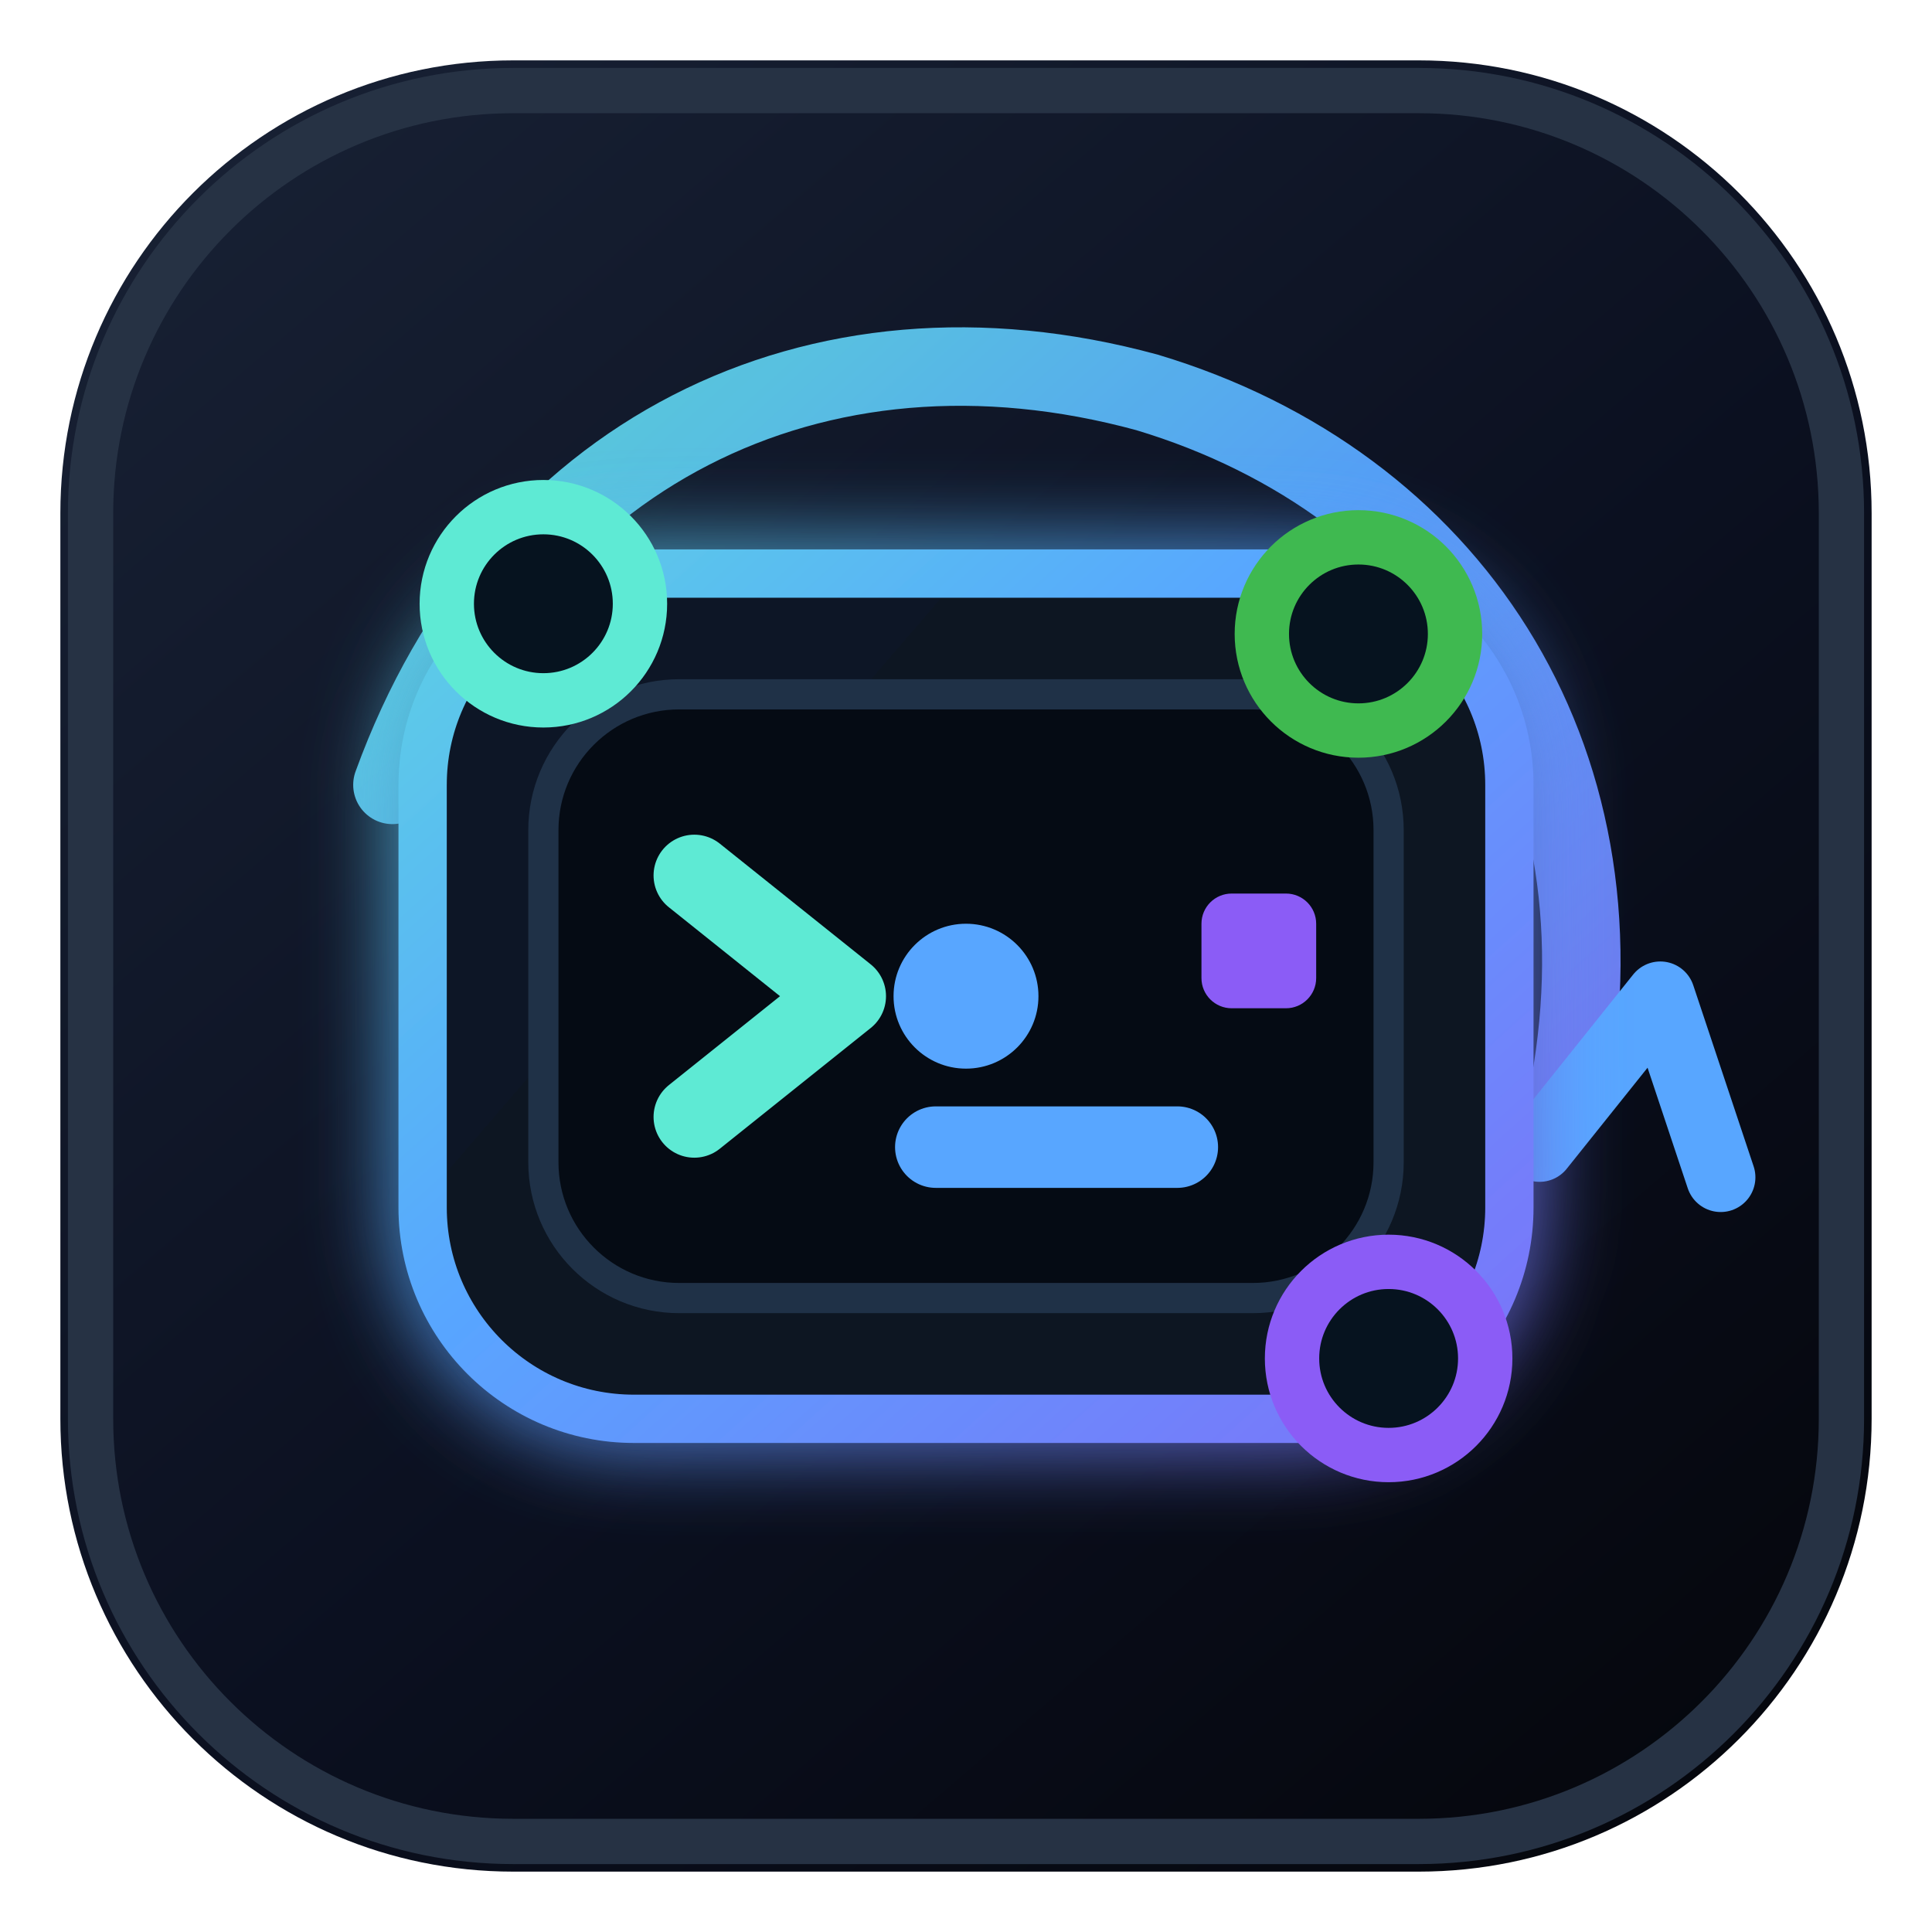
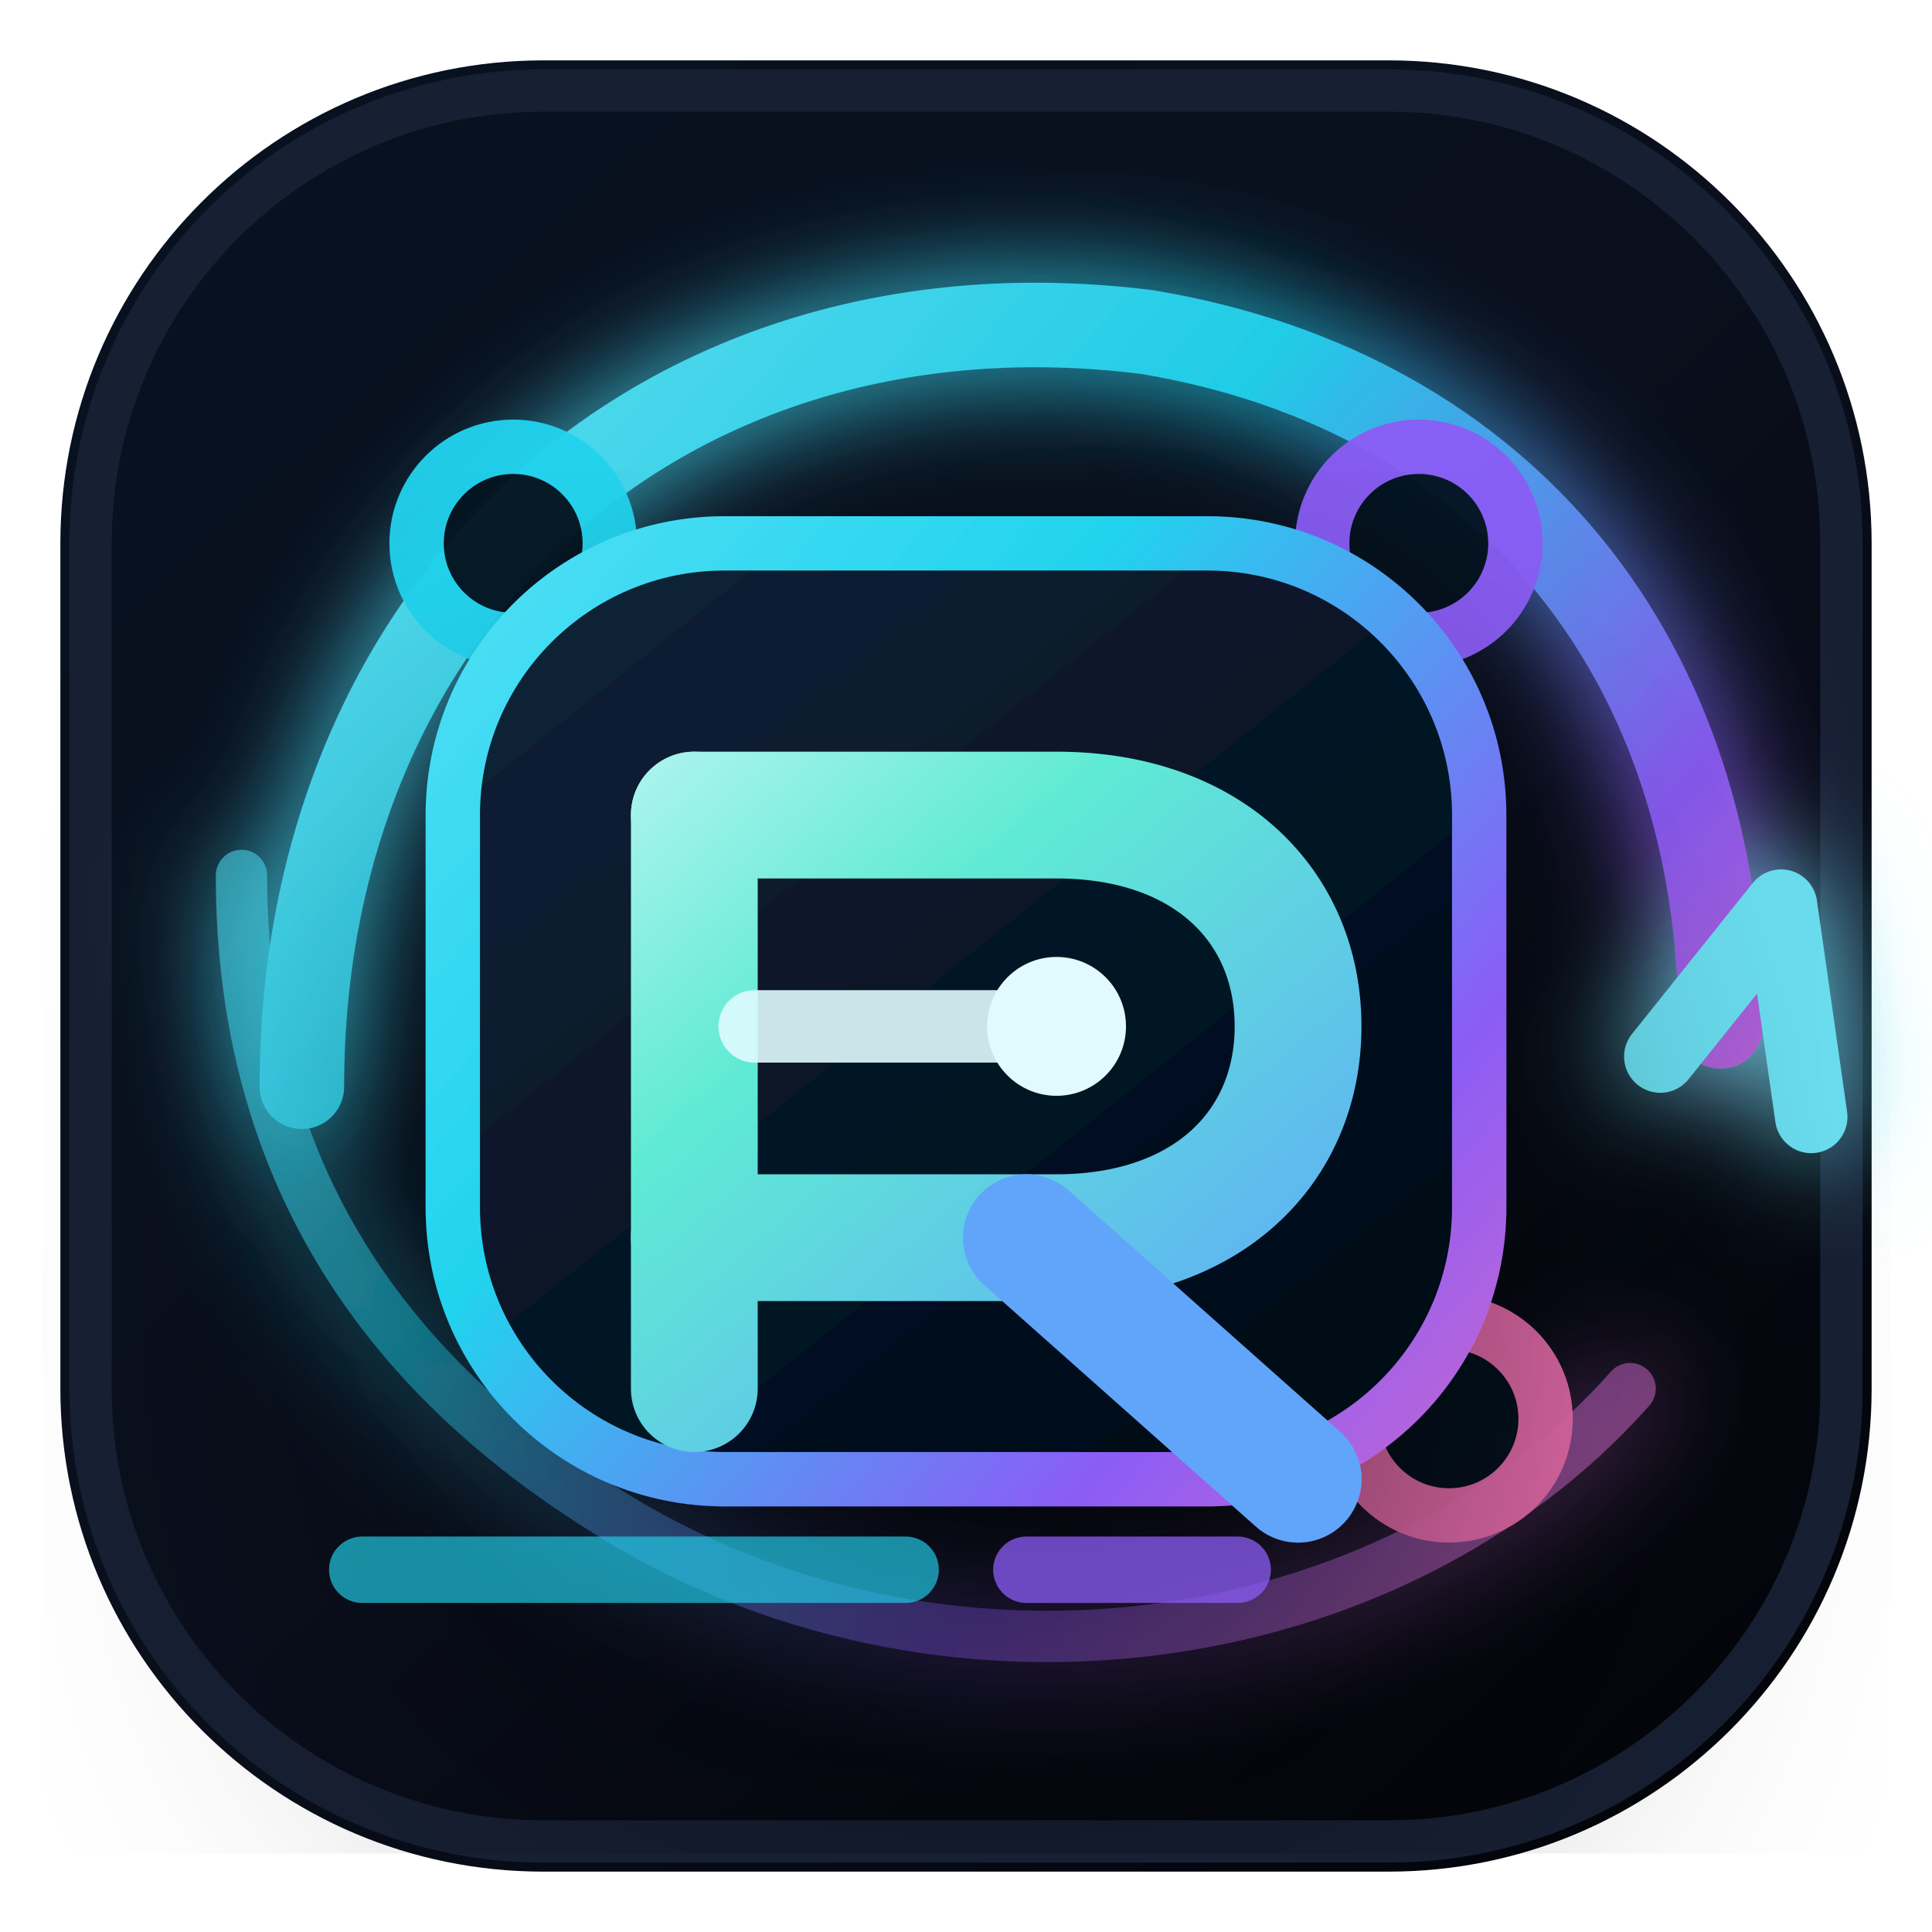
<svg xmlns="http://www.w3.org/2000/svg" viewBox="0 0 64 64" width="64" height="64" role="img" aria-label="Roam logo">
  <defs>
-     <linearGradient id="bg" x1="8" y1="4" x2="56" y2="60" gradientUnits="userSpaceOnUse">
-       <stop offset="0" stop-color="#172033" />
-       <stop offset=".55" stop-color="#0b1020" />
-       <stop offset="1" stop-color="#05070d" />
+     <linearGradient id="roam-bg" x1="8" y1="5" x2="58" y2="60" gradientUnits="userSpaceOnUse">
+       <stop offset="0" stop-color="#07111f" />
+       <stop offset=".48" stop-color="#0a0f1d" />
+       <stop offset="1" stop-color="#020409" />
    </linearGradient>
-     <linearGradient id="stroke" x1="9" y1="7" x2="55" y2="58" gradientUnits="userSpaceOnUse">
-       <stop offset="0" stop-color="#5eead4" />
-       <stop offset=".45" stop-color="#58a6ff" />
-       <stop offset="1" stop-color="#8b5cf6" />
+     <linearGradient id="roam-ring" x1="7" y1="10" x2="57" y2="53" gradientUnits="userSpaceOnUse">
+       <stop offset="0" stop-color="#6ee7f9" />
+       <stop offset=".42" stop-color="#22d3ee" />
+       <stop offset=".72" stop-color="#8b5cf6" />
+       <stop offset="1" stop-color="#f472b6" />
    </linearGradient>
-     <linearGradient id="panel" x1="14" y1="17" x2="50" y2="48" gradientUnits="userSpaceOnUse">
-       <stop offset="0" stop-color="#111827" />
-       <stop offset="1" stop-color="#07111f" />
+     <linearGradient id="roam-core" x1="19" y1="15" x2="47" y2="50" gradientUnits="userSpaceOnUse">
+       <stop offset="0" stop-color="#0f2439" />
+       <stop offset=".5" stop-color="#061526" />
+       <stop offset="1" stop-color="#030712" />
    </linearGradient>
-     <filter id="soft-glow" x="-50%" y="-50%" width="200%" height="200%">
-       <feGaussianBlur stdDeviation="1.4" result="blur" />
+     <linearGradient id="roam-r" x1="20" y1="17" x2="45" y2="46" gradientUnits="userSpaceOnUse">
+       <stop offset="0" stop-color="#e0faff" />
+       <stop offset=".45" stop-color="#5eead4" />
+       <stop offset="1" stop-color="#60a5fa" />
+     </linearGradient>
+     <filter id="roam-glow" x="-45%" y="-45%" width="190%" height="190%">
+       <feGaussianBlur stdDeviation="1.8" result="blur" />
      <feMerge>
        <feMergeNode in="blur" />
        <feMergeNode in="SourceGraphic" />
      </feMerge>
    </filter>
+     <filter id="roam-shadow" x="-40%" y="-40%" width="180%" height="180%">
+       <feDropShadow dx="0" dy="10" stdDeviation="8" flood-color="#000" flood-opacity=".45" />
+     </filter>
  </defs>
-   <rect x="2" y="2" width="60" height="60" rx="15" fill="url(#bg)" />
-   <rect x="3" y="3" width="58" height="58" rx="14" fill="none" stroke="#263244" stroke-width="1.5" />
-   <path d="M13 26C17 15 27 10 38 13C48 16 54 25 52 36" fill="none" stroke="url(#stroke)" stroke-width="2.6" stroke-linecap="round" opacity=".95" />
-   <path d="M51 38L55 33L57 39" fill="none" stroke="#58a6ff" stroke-width="2.3" stroke-linecap="round" stroke-linejoin="round" />
-   <g opacity=".82" stroke="url(#stroke)" stroke-width="1.3" stroke-linecap="round">
-     <path d="M19 20L28 28" />
-     <path d="M45 21L37 29" />
-     <path d="M46 45L38 37" />
+   <rect x="2" y="2" width="60" height="60" rx="16" fill="url(#roam-bg)" />
+   <rect x="3" y="3" width="58" height="58" rx="15" fill="none" stroke="#172033" stroke-width="1.4" />
+   <g filter="url(#roam-glow)" opacity=".96">
+     <path d="M10 36C10 20 22 9 38 11C50 13 57 22 57 34" fill="none" stroke="url(#roam-ring)" stroke-width="2.8" stroke-linecap="round" />
+     <path d="M55 35L59 30L60 37" fill="none" stroke="#6ee7f9" stroke-width="2.4" stroke-linecap="round" stroke-linejoin="round" />
+     <path d="M54 46C46 55 31 57 20 50C12 45 8 38 8 29" fill="none" stroke="url(#roam-ring)" stroke-width="1.7" stroke-linecap="round" opacity=".6" />
  </g>
-   <rect x="14" y="19" width="36" height="28" rx="7" fill="url(#panel)" stroke="url(#stroke)" stroke-width="1.6" filter="url(#soft-glow)" />
-   <rect x="18" y="23" width="28" height="20" rx="4.5" fill="#050b14" stroke="#1f3147" />
-   <path d="M23 29L28 33L23 37" fill="none" stroke="#5eead4" stroke-width="2.7" stroke-linecap="round" stroke-linejoin="round" />
-   <path d="M31 38H39" stroke="#58a6ff" stroke-width="2.7" stroke-linecap="round" />
-   <rect x="39.8" y="29.6" width="3.8" height="3.8" rx="1" fill="#8b5cf6" />
-   <circle cx="18" cy="20" r="3.2" fill="#06131f" stroke="#5eead4" stroke-width="1.8" />
-   <circle cx="45" cy="21" r="3.2" fill="#06131f" stroke="#3fb950" stroke-width="1.8" />
-   <circle cx="46" cy="45" r="3.2" fill="#06131f" stroke="#8b5cf6" stroke-width="1.8" />
-   <circle cx="32" cy="33" r="2.4" fill="#58a6ff" />
+   <g opacity=".95">
+     <path d="M17 18L25 25" stroke="#22d3ee" stroke-width="1.5" stroke-linecap="round" />
+     <path d="M47 18L39 25" stroke="#8b5cf6" stroke-width="1.5" stroke-linecap="round" />
+     <path d="M48 47L40 40" stroke="#f472b6" stroke-width="1.5" stroke-linecap="round" />
+     <circle cx="17" cy="18" r="3.2" fill="#03111d" stroke="#22d3ee" stroke-width="1.8" />
+     <circle cx="47" cy="18" r="3.2" fill="#03111d" stroke="#8b5cf6" stroke-width="1.8" />
+     <circle cx="48" cy="47" r="3.2" fill="#03111d" stroke="#f472b6" stroke-width="1.8" />
+   </g>
+   <g filter="url(#roam-shadow)">
+     <rect x="15" y="18" width="34" height="31" rx="9" fill="url(#roam-core)" stroke="url(#roam-ring)" stroke-width="1.8" />
+     <path d="M23 27H35C40 27 43 30 43 34C43 38 40 41 35 41H23" fill="none" stroke="url(#roam-r)" stroke-width="4.2" stroke-linecap="round" stroke-linejoin="round" />
+     <path d="M23 27V46" fill="none" stroke="url(#roam-r)" stroke-width="4.2" stroke-linecap="round" />
+     <path d="M34 41L43 49" fill="none" stroke="#60a5fa" stroke-width="4.2" stroke-linecap="round" />
+     <path d="M25 34H34" stroke="#dffbff" stroke-width="2.4" stroke-linecap="round" opacity=".9" />
+     <circle cx="35" cy="34" r="2.3" fill="#e0faff" />
+   </g>
+   <path d="M12 52H30" stroke="#22d3ee" stroke-width="2.2" stroke-linecap="round" opacity=".65" />
+   <path d="M34 52H41" stroke="#8b5cf6" stroke-width="2.2" stroke-linecap="round" opacity=".75" />
</svg>
